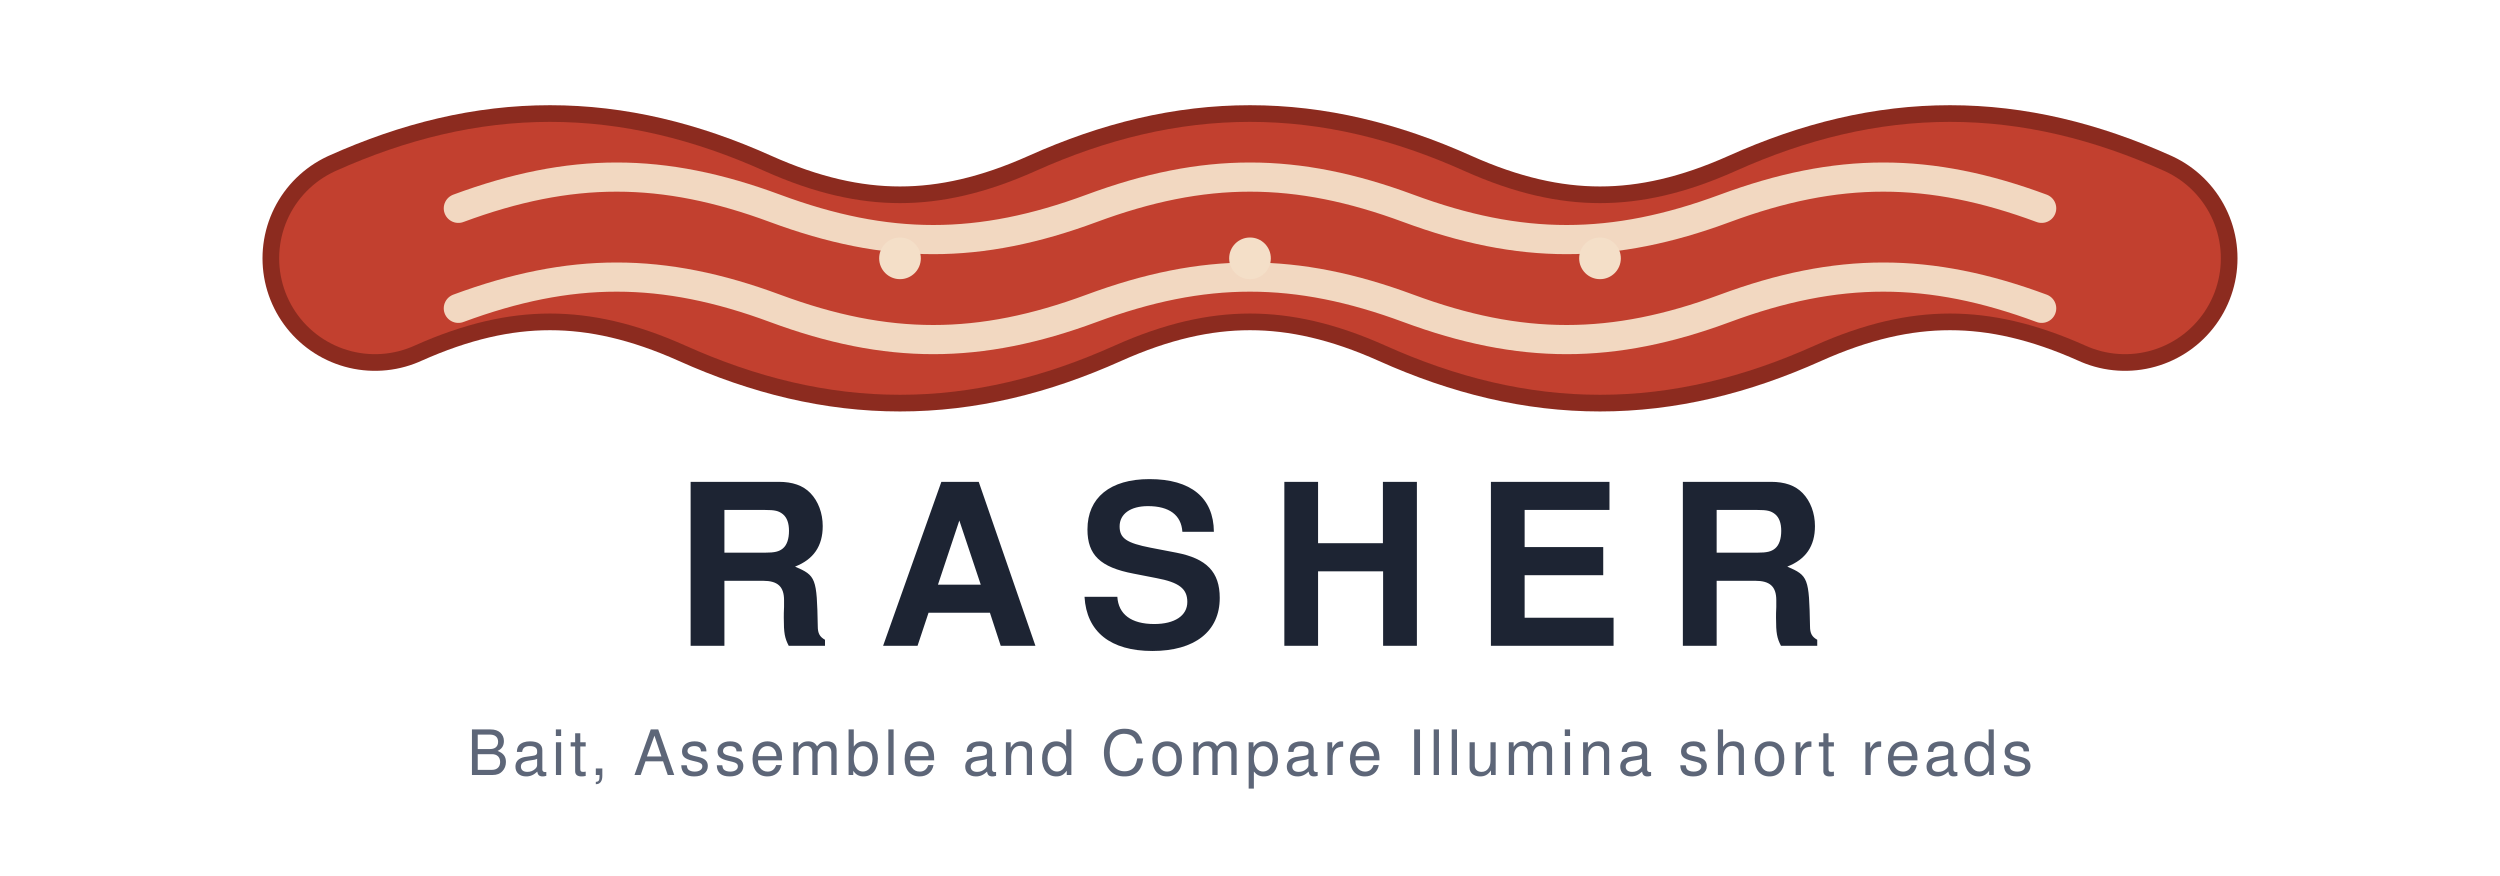
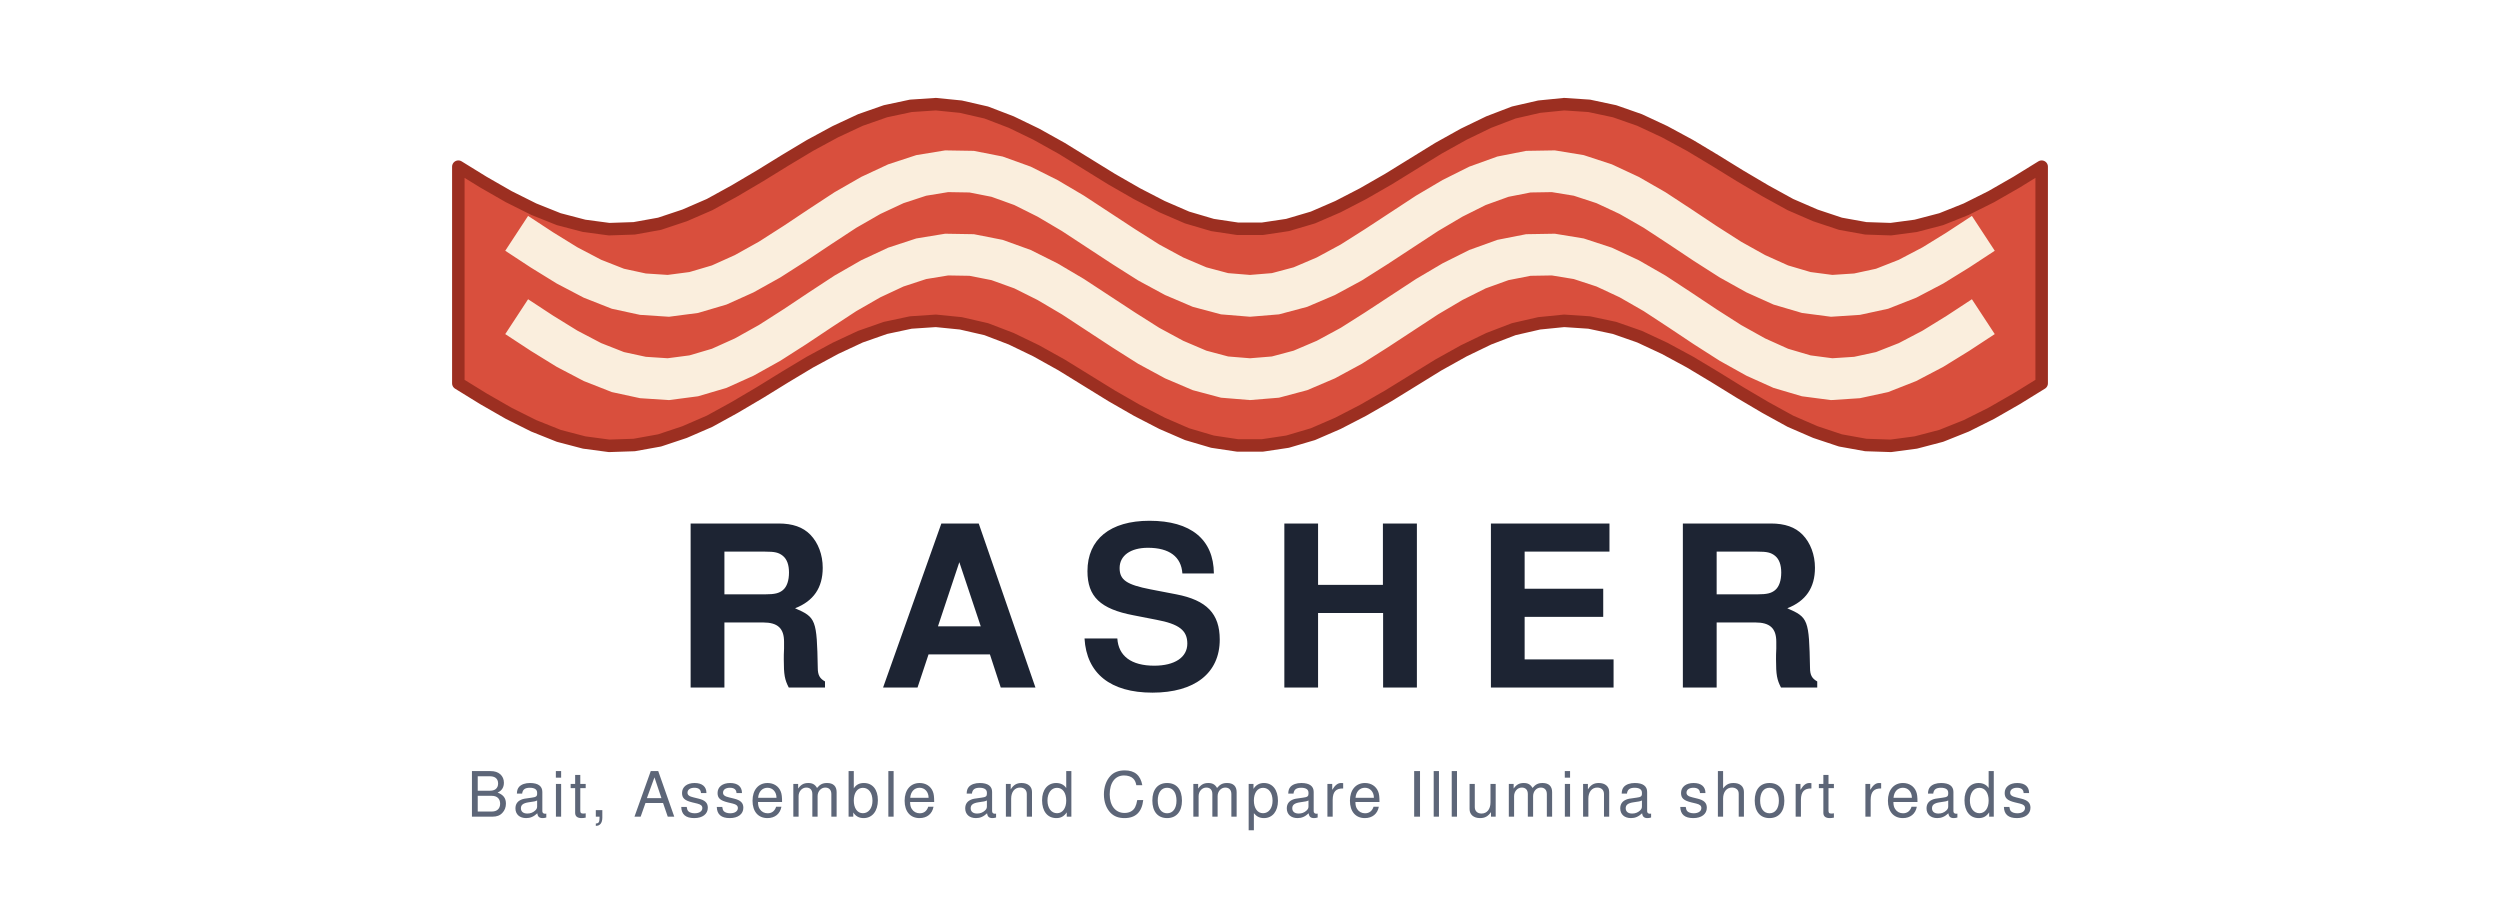
- <svg xmlns="http://www.w3.org/2000/svg" viewBox="0 0 600 210" width="600" height="210" font-family="system-ui, -apple-system, 'Segoe UI', Helvetica, Arial, sans-serif">
-   <path d="M90,62 C119,49 145,49 174,62 C203,75 229,75 258,62 C287,49 313,49 342,62 C371,75 397,75 426,62 C455,49 481,49 510,62 " fill="none" stroke="#8c2b1f" stroke-width="54" stroke-linecap="round" />
-   <path d="M90,62 C119,49 145,49 174,62 C203,75 229,75 258,62 C287,49 313,49 342,62 C371,75 397,75 426,62 C455,49 481,49 510,62 " fill="none" stroke="#c2402f" stroke-width="46" stroke-linecap="round" />
-   <path d="M110,50 C137,40 159,40 186,50 C213,60 235,60 262,50 C289,40 311,40 338,50 C365,60 387,60 414,50 C441,40 463,40 490,50 " fill="none" stroke="#f4dfc8" stroke-width="7" stroke-linecap="round" opacity="0.95" />
-   <path d="M110,74 C137,64 159,64 186,74 C213,84 235,84 262,74 C289,64 311,64 338,74 C365,84 387,84 414,74 C441,64 463,64 490,74 " fill="none" stroke="#f4dfc8" stroke-width="7" stroke-linecap="round" opacity="0.95" />
-   <g fill="#f4dfc8">
-     <circle cx="216" cy="62" r="5" />
-     <circle cx="300" cy="62" r="5" />
-     <circle cx="384" cy="62" r="5" />
-   </g>
-   <text x="300" y="155" text-anchor="middle" font-size="54" font-weight="800" letter-spacing="10" fill="#1d2433">RASHER</text>
-   <text x="300" y="186" text-anchor="middle" font-size="15" letter-spacing="1" fill="#5d6678">Bait, Assemble and Compare Illumina short reads</text>
+ <svg xmlns="http://www.w3.org/2000/svg" viewBox="0 0 600 220" width="600" height="220" font-family="system-ui, -apple-system, 'Segoe UI', Helvetica, Arial, sans-serif">
+   <path d="M110.0,40.0 L116.0,43.7 L122.1,47.2 L128.1,50.2 L134.1,52.6 L140.2,54.2 L146.2,55.0 L152.2,54.8 L158.3,53.7 L164.3,51.7 L170.3,49.1 L176.3,45.8 L182.4,42.2 L188.4,38.5 L194.4,34.9 L200.5,31.6 L206.5,28.8 L212.5,26.7 L218.6,25.4 L224.6,25.0 L230.6,25.6 L236.7,27.0 L242.7,29.3 L248.7,32.2 L254.8,35.6 L260.8,39.3 L266.8,43.0 L272.9,46.5 L278.9,49.6 L284.9,52.2 L291.0,54.0 L297.0,54.9 L303.0,54.9 L309.0,54.0 L315.1,52.2 L321.1,49.6 L327.1,46.5 L333.2,43.0 L339.2,39.3 L345.2,35.6 L351.3,32.2 L357.3,29.3 L363.3,27.0 L369.4,25.6 L375.4,25.0 L381.4,25.4 L387.5,26.7 L393.5,28.8 L399.5,31.6 L405.6,34.9 L411.6,38.5 L417.6,42.2 L423.7,45.8 L429.7,49.1 L435.7,51.7 L441.7,53.7 L447.8,54.8 L453.8,55.0 L459.8,54.2 L465.9,52.6 L471.9,50.2 L477.9,47.2 L484.0,43.7 L490.0,40.0 L490.0,92.0 L484.0,95.7 L477.9,99.2 L471.9,102.2 L465.9,104.6 L459.8,106.2 L453.8,107.0 L447.8,106.8 L441.7,105.7 L435.7,103.7 L429.7,101.1 L423.7,97.8 L417.6,94.2 L411.6,90.5 L405.6,86.9 L399.5,83.6 L393.5,80.8 L387.5,78.7 L381.4,77.4 L375.4,77.0 L369.4,77.6 L363.3,79.0 L357.3,81.3 L351.3,84.2 L345.2,87.6 L339.2,91.3 L333.2,95.0 L327.1,98.5 L321.1,101.6 L315.1,104.2 L309.0,106.0 L303.0,106.9 L297.0,106.9 L291.0,106.0 L284.9,104.2 L278.9,101.6 L272.9,98.5 L266.8,95.0 L260.8,91.3 L254.8,87.6 L248.7,84.2 L242.7,81.3 L236.7,79.0 L230.6,77.6 L224.6,77.0 L218.6,77.4 L212.5,78.7 L206.5,80.8 L200.5,83.6 L194.4,86.9 L188.4,90.5 L182.4,94.2 L176.3,97.8 L170.3,101.1 L164.3,103.7 L158.3,105.7 L152.2,106.8 L146.2,107.0 L140.2,106.2 L134.1,104.6 L128.1,102.2 L122.1,99.2 L116.0,95.7 L110.0,92.0 Z" fill="#d94f3d" stroke="#9c2f21" stroke-width="3" stroke-linejoin="round" />
+   <path d="M124.0,56.0 L130.1,60.0 L136.1,63.7 L142.2,66.9 L148.3,69.3 L154.3,70.6 L160.4,71.0 L166.5,70.2 L172.6,68.4 L178.6,65.7 L184.7,62.3 L190.8,58.4 L196.8,54.4 L202.9,50.4 L209.0,46.9 L215.0,44.1 L221.1,42.1 L227.2,41.1 L233.2,41.2 L239.3,42.4 L245.4,44.6 L251.4,47.6 L257.5,51.2 L263.6,55.2 L269.7,59.2 L275.7,63.0 L281.8,66.3 L287.9,68.9 L293.9,70.5 L300.0,71.0 L306.1,70.5 L312.1,68.9 L318.2,66.3 L324.3,63.0 L330.3,59.2 L336.4,55.2 L342.5,51.2 L348.6,47.6 L354.6,44.6 L360.7,42.4 L366.8,41.2 L372.8,41.1 L378.9,42.1 L385.0,44.1 L391.0,46.9 L397.1,50.4 L403.2,54.4 L409.2,58.4 L415.3,62.3 L421.4,65.7 L427.4,68.4 L433.5,70.2 L439.6,71.0 L445.7,70.6 L451.7,69.3 L457.8,66.9 L463.9,63.7 L469.9,60.0 L476.0,56.0" fill="none" stroke="#faeedd" stroke-width="10" stroke-linecap="butt" />
+   <path d="M124.0,76.0 L130.1,80.0 L136.1,83.7 L142.2,86.9 L148.3,89.3 L154.3,90.6 L160.4,91.0 L166.5,90.2 L172.6,88.4 L178.6,85.7 L184.7,82.3 L190.8,78.4 L196.8,74.4 L202.9,70.4 L209.0,66.9 L215.0,64.1 L221.1,62.1 L227.2,61.1 L233.2,61.2 L239.3,62.4 L245.4,64.6 L251.4,67.6 L257.5,71.2 L263.6,75.2 L269.7,79.2 L275.7,83.0 L281.8,86.3 L287.9,88.9 L293.9,90.5 L300.0,91.0 L306.1,90.5 L312.1,88.9 L318.2,86.3 L324.3,83.0 L330.3,79.2 L336.4,75.2 L342.5,71.2 L348.6,67.6 L354.6,64.6 L360.7,62.4 L366.8,61.2 L372.8,61.1 L378.9,62.1 L385.0,64.1 L391.0,66.9 L397.1,70.4 L403.2,74.4 L409.2,78.4 L415.3,82.3 L421.4,85.7 L427.4,88.4 L433.5,90.2 L439.6,91.0 L445.7,90.6 L451.7,89.3 L457.8,86.9 L463.9,83.7 L469.9,80.0 L476.0,76.0" fill="none" stroke="#faeedd" stroke-width="10" stroke-linecap="butt" />
+   <text x="300" y="165" text-anchor="middle" font-size="54" font-weight="800" letter-spacing="10" fill="#1d2433">RASHER</text>
+   <text x="300" y="196" text-anchor="middle" font-size="15" letter-spacing="1" fill="#5d6678">Bait, Assemble and Compare Illumina short reads</text>
</svg>
